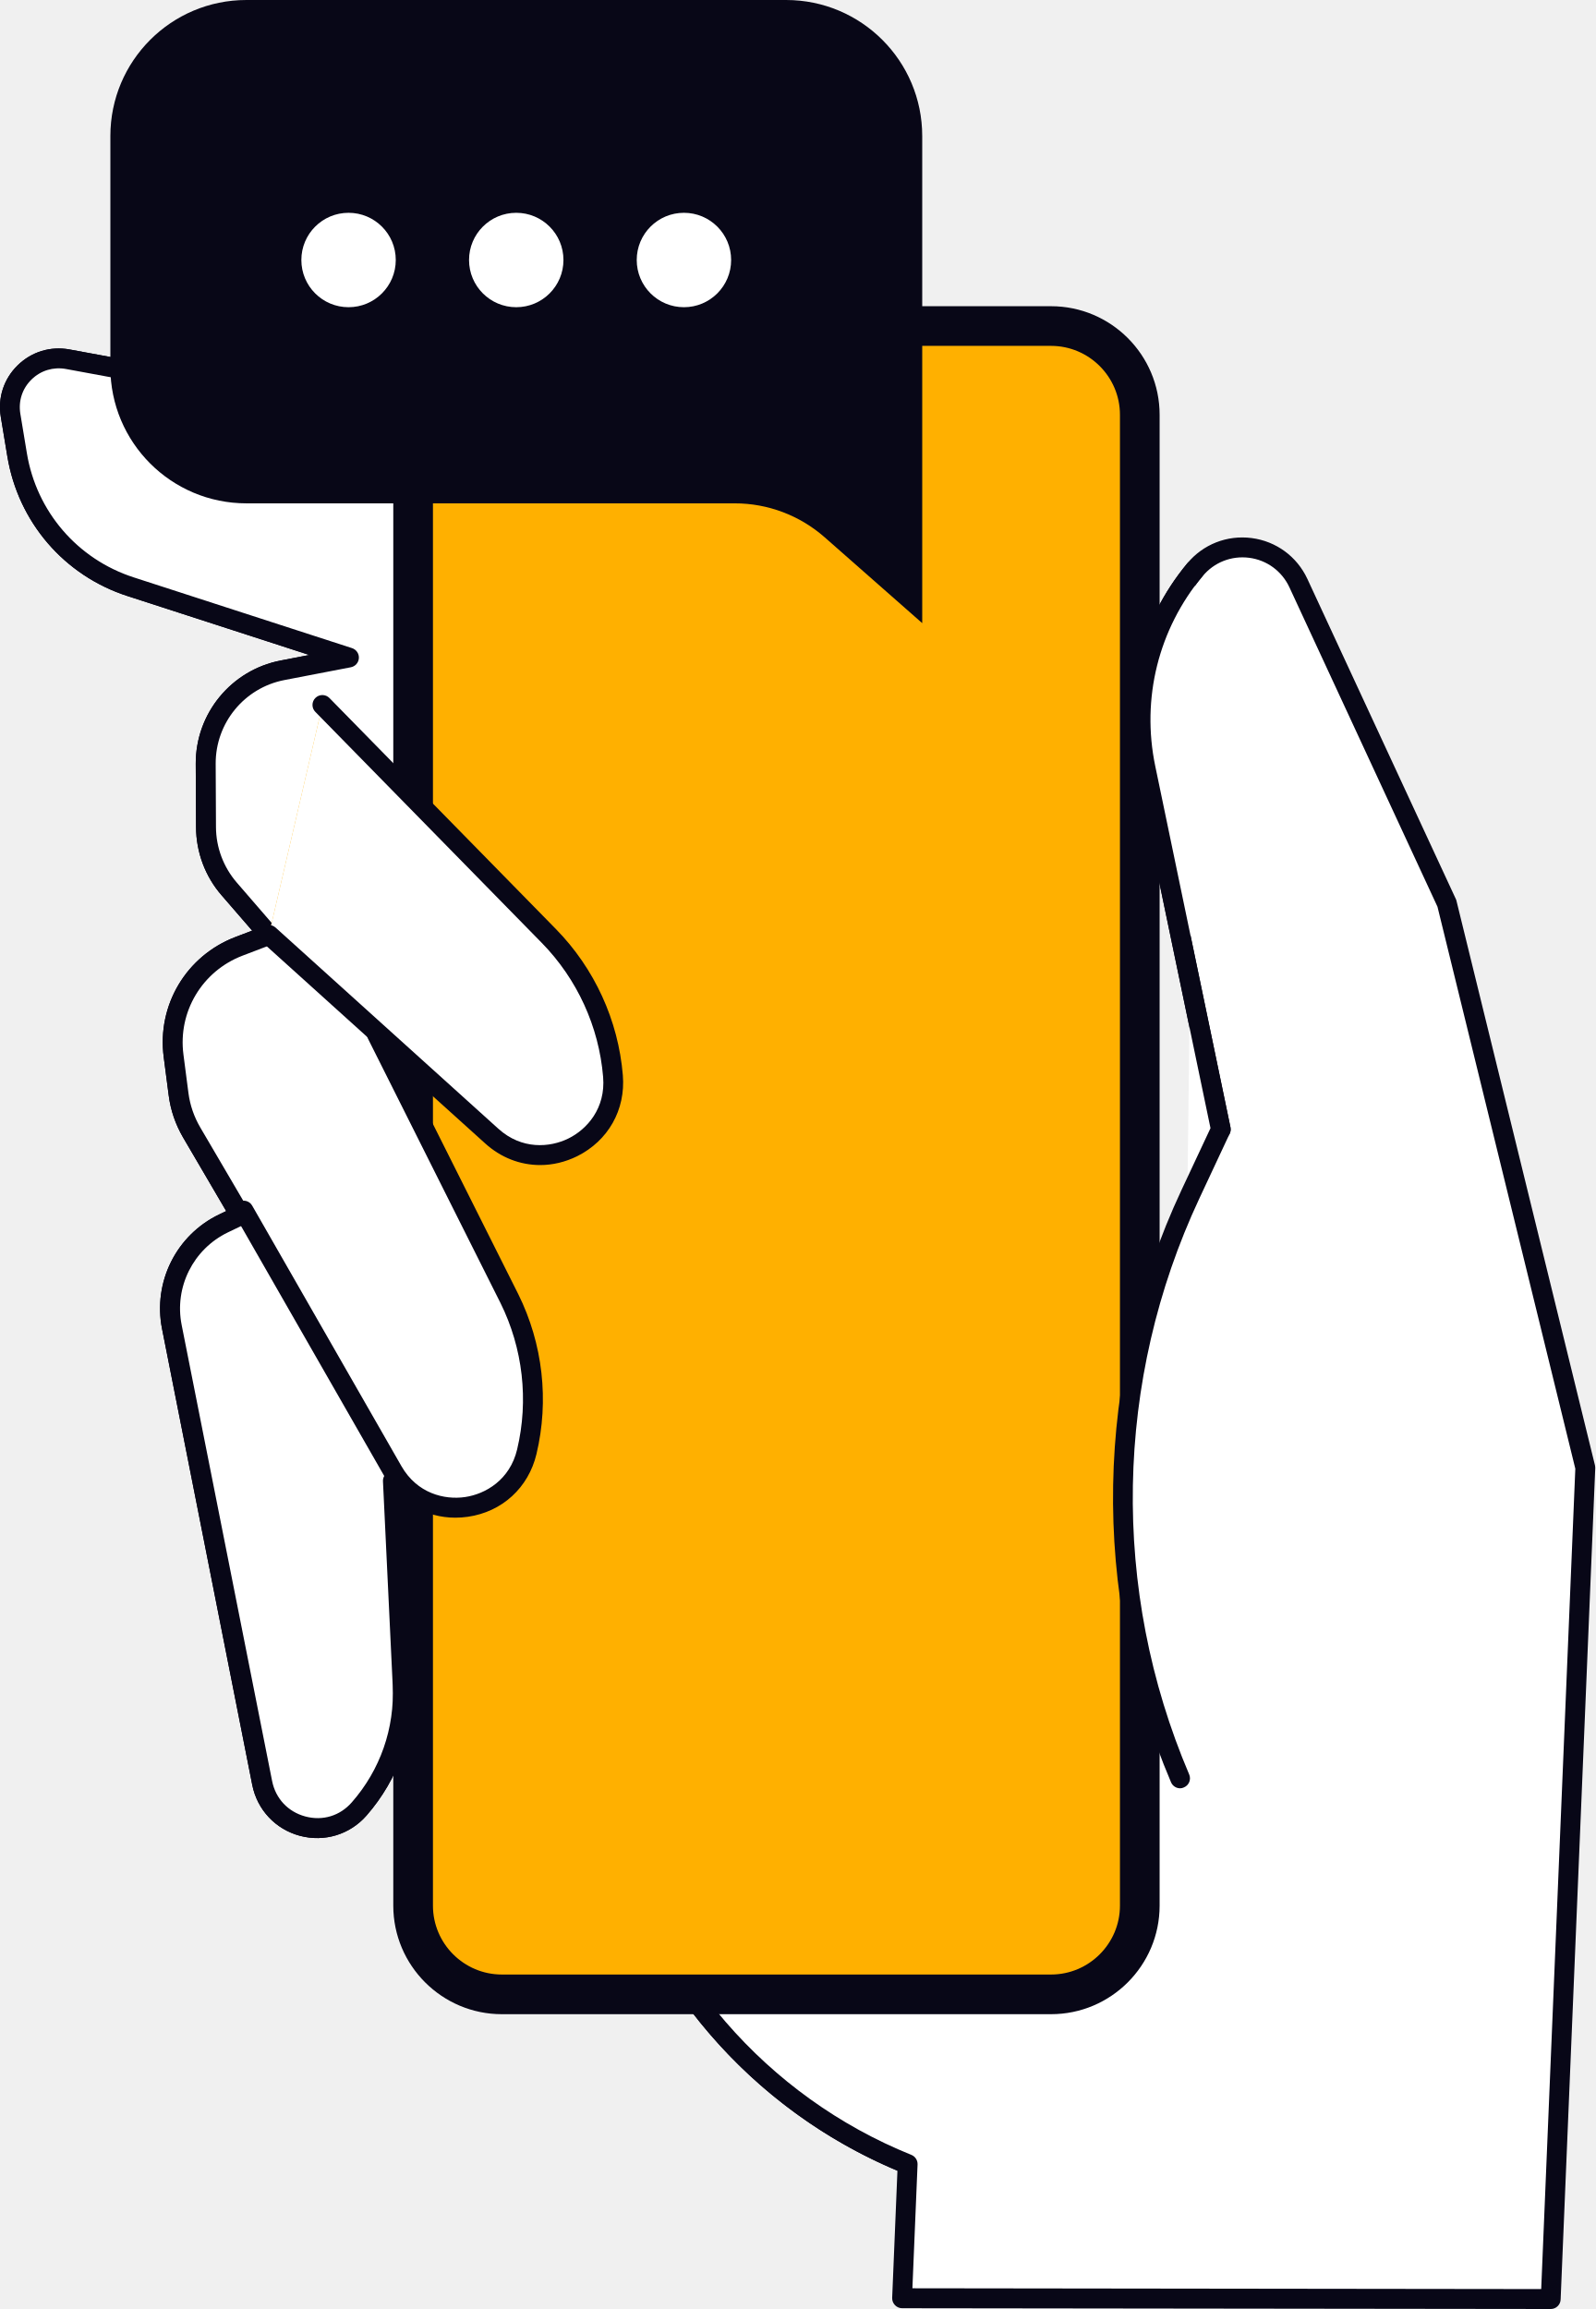
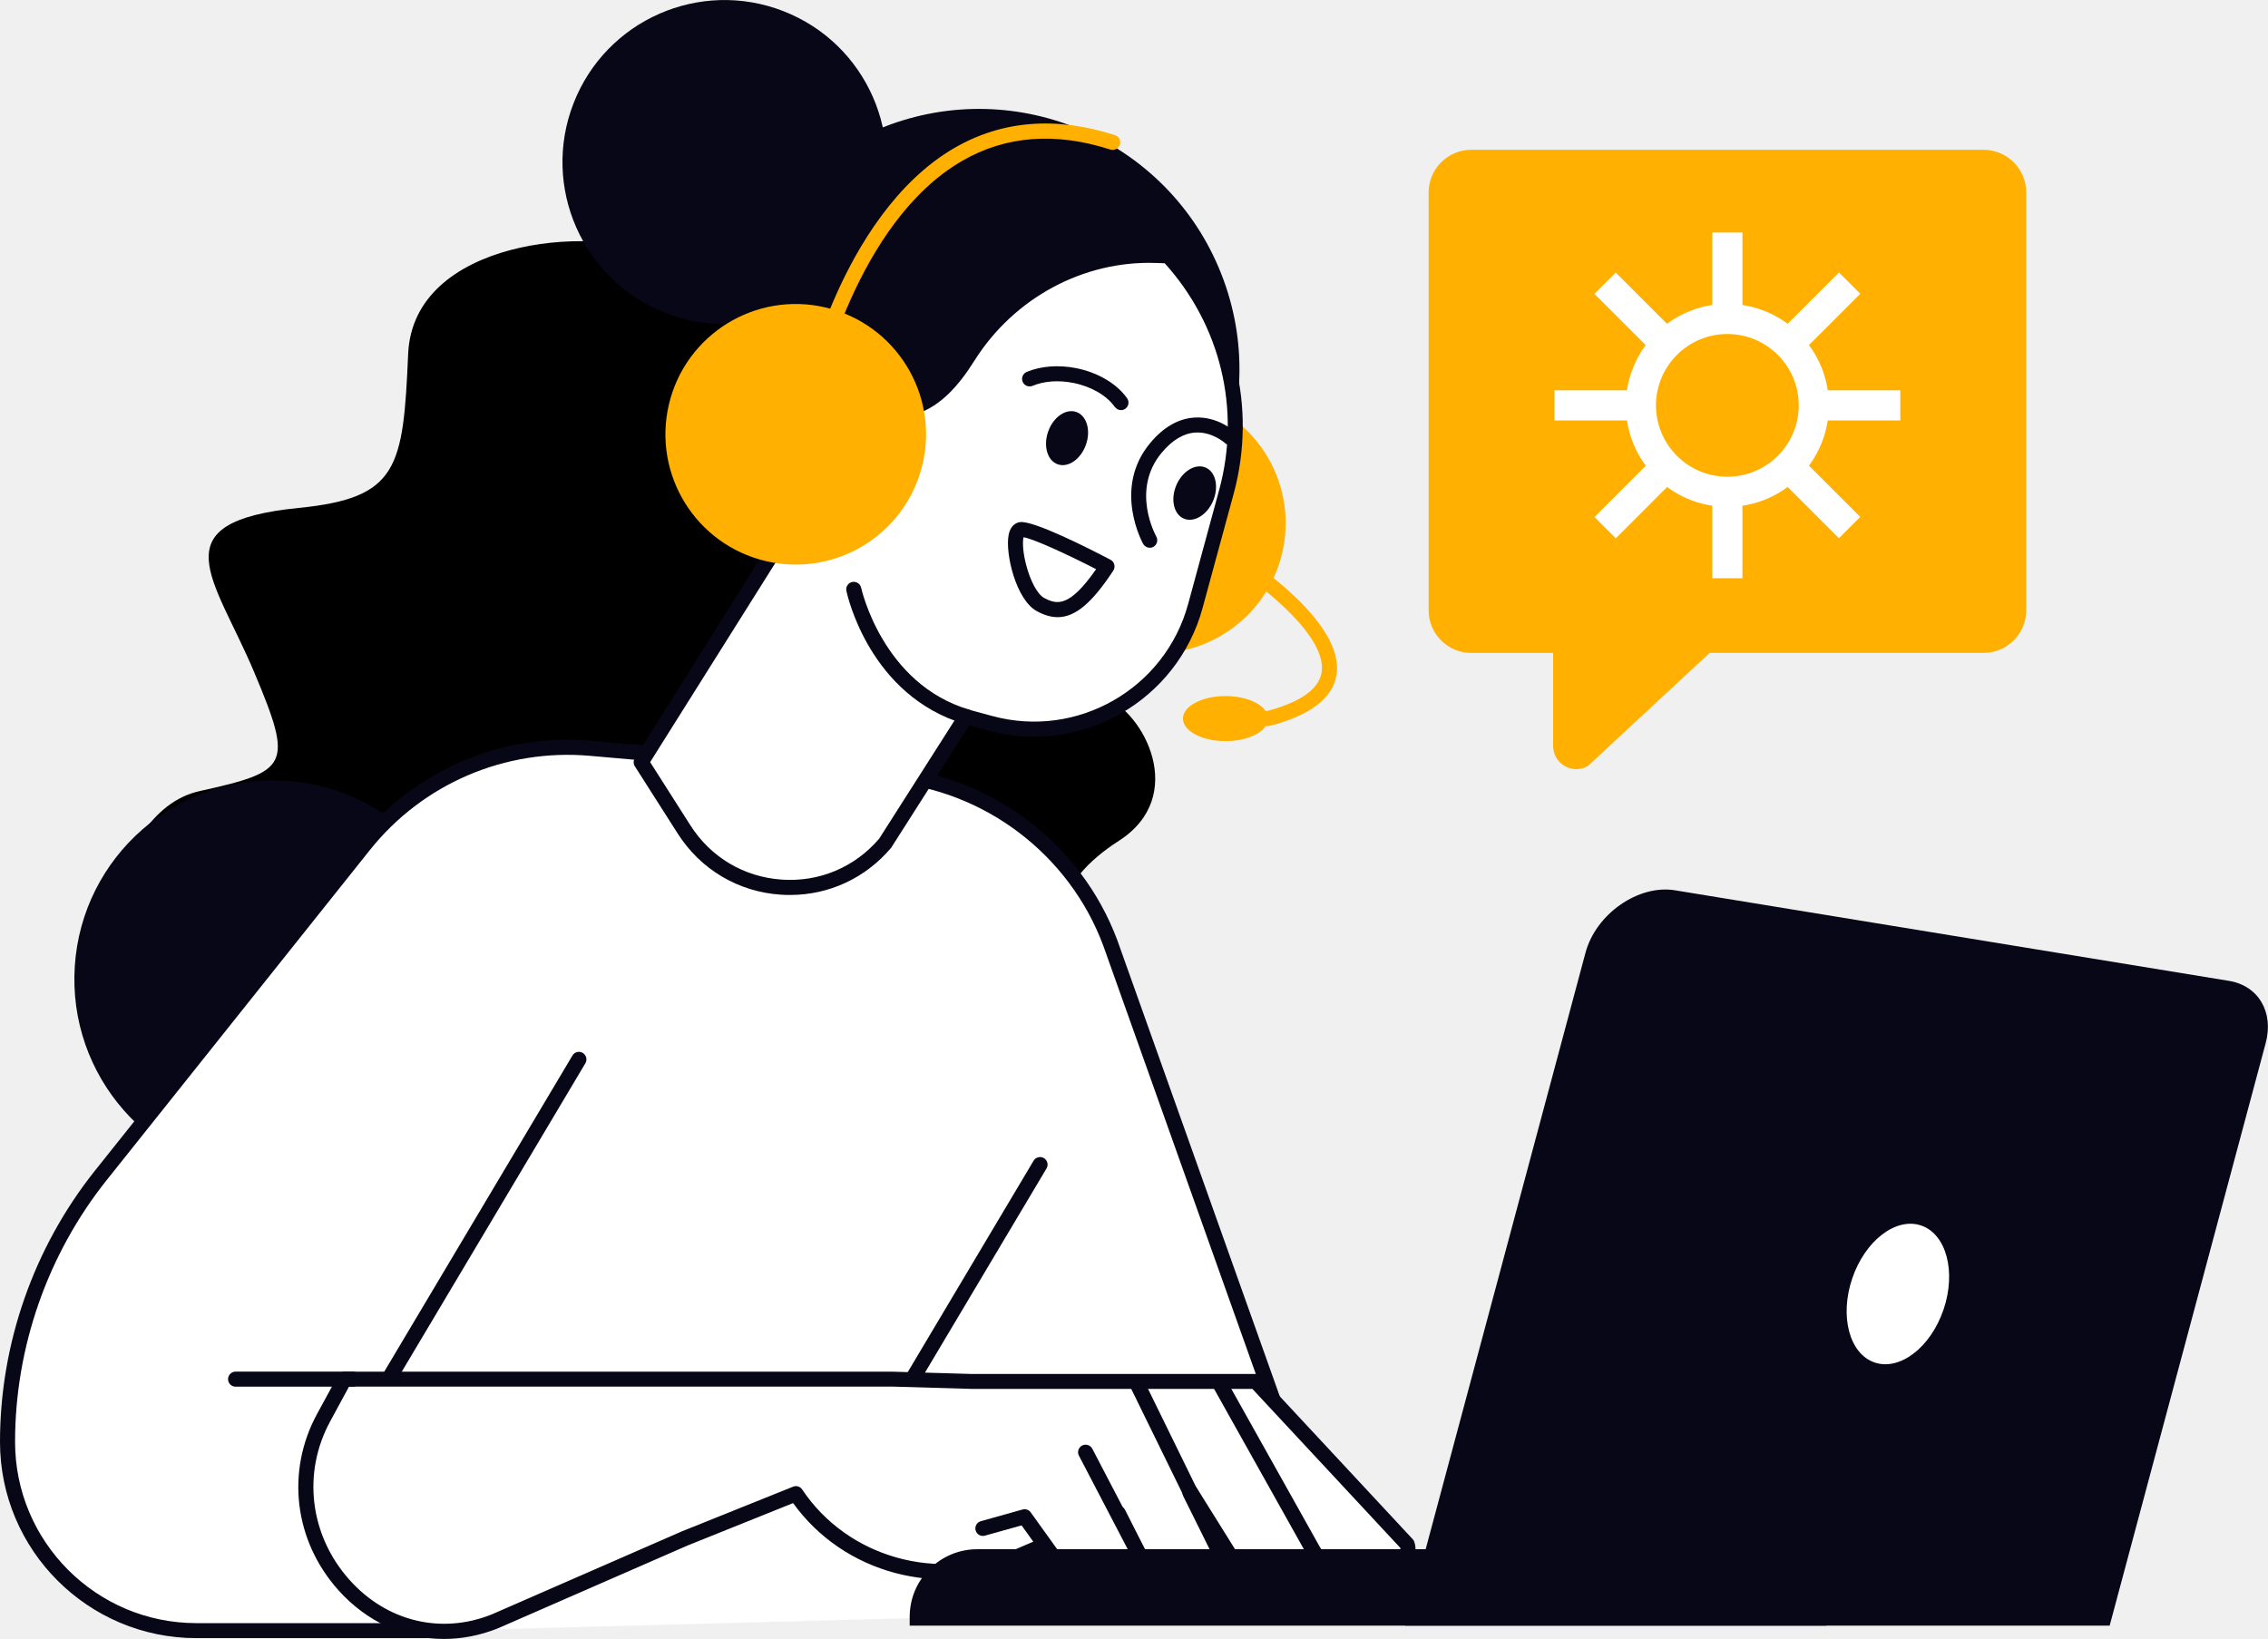
- <svg xmlns="http://www.w3.org/2000/svg" xmlns:xlink="http://www.w3.org/1999/xlink" version="1.1" x="0px" y="0px" viewBox="0 0 160.88 232.85" style="enable-background:new 0 0 160.88 232.85;" xml:space="preserve">
+ <svg xmlns="http://www.w3.org/2000/svg" xmlns:xlink="http://www.w3.org/1999/xlink" version="1.1" x="0px" y="0px" viewBox="0 0 300.95 217.52" style="enable-background:new 0 0 300.95 217.52;" xml:space="preserve">
  <style type="text/css">
	.st0{display:none;}
	.st1{display:inline;}
	.st2{clip-path:url(#SVGID_2_);fill:#FFFFFF;}
	.st3{fill:#E4F1F7;}
	.st4{fill:#080717;}
	.st5{fill:#FFFFFF;}
	.st6{fill:#FFB000;}
	.st7{fill:none;stroke:#000000;stroke-width:2;stroke-linecap:round;stroke-linejoin:round;stroke-miterlimit:10;}
	.st8{fill:none;stroke:#080717;stroke-width:2;stroke-linecap:round;stroke-linejoin:round;stroke-miterlimit:10;}
	.st9{fill:#070A17;}
</style>
  <g id="Layer_2" class="st0">
    <g class="st1">
      <defs>
-         <rect id="SVGID_1_" x="-4419.11" y="-1003.86" width="6602.94" height="1370.62" />
+         <rect id="SVGID_1_" x="-3282.18" y="-443.27" width="6602.94" height="1370.62" />
      </defs>
      <use xlink:href="#SVGID_1_" style="overflow:visible;fill:#FFFFFF;" />
      <clipPath id="SVGID_2_">
        <use xlink:href="#SVGID_1_" style="overflow:visible;" />
      </clipPath>
-       <rect x="-4419.11" y="-1003.86" class="st2" width="6602.94" height="1370.62" />
+       <rect x="-3282.18" y="-443.27" class="st2" width="6602.94" height="1370.62" />
    </g>
    <g class="st1">
-       <rect x="-59.44" y="0.75" class="st3" width="302.93" height="234.11" />
+       <rect x="0.29" y="-13.29" class="st3" width="302.93" height="234.11" />
    </g>
  </g>
  <g id="_x3C_Layer_x3E_">
    <g>
+       <path d="M148.47,111.59c-4.41,2.83-6.66,5.83-6.99,8.05H14.73c1.91-6.24,5.42-13.24,11.73-14.64c11.87-2.64,12.53-3.3,7.25-15.83    c-5.28-12.53-12.73-19.9,5.94-21.76c13.19-1.32,13.85-5.28,14.51-20.44c0.66-15.17,24.4-17.15,32.97-13.19    c8.57,3.96,0-5.94,7.91-7.91c7.91-1.98,9.89,2.64,11.21,5.94c1.32,3.3,17.81,4.62,21.1,16.49c3.3,11.87,16.49,10.55,11.87,30.34    c-4.62,19.78,1.98,11.87,7.25,13.85C151.77,94.45,157.7,105.66,148.47,111.59z" />
+       <ellipse transform="matrix(0.0652 -0.9979 0.9979 0.0652 -95.8015 157.6508)" class="st4" cx="36.25" cy="129.96" rx="26.38" ry="26.38" />
      <g>
-         <path class="st5" d="M93.14,71.11L52.39,44.63l-45.56-8.4c-3.36-0.62-6.32,2.28-5.76,5.65l0.66,3.98     c1.02,6.23,5.44,11.36,11.44,13.3l22.03,7.14l-6.7,1.29c-4.51,0.87-7.76,4.83-7.74,9.42l0.03,6.4c0.01,2.28,0.83,4.48,2.33,6.21     l4.02,4.65l-3.04,1.16c-4.48,1.71-7.2,6.28-6.58,11.03l0.5,3.85c0.18,1.37,0.63,2.7,1.33,3.9l4.89,8.34l-1.69,0.81     c-3.91,1.88-6.06,6.18-5.21,10.43l9.12,45.98c0.91,4.59,6.7,6.14,9.78,2.62l0,0c3.02-3.45,4.59-7.94,4.37-12.52l-0.98-20.55     l15.78,8.92l6.24,25.45c3.84,15.65,14.96,28.5,29.9,34.53l0,0L93.14,71.11z" />
-         <path class="st4" d="M91.53,219.25c-0.12,0-0.25-0.02-0.37-0.07c-15.19-6.14-26.6-19.3-30.5-35.22l-6.14-25.03l-13.83-7.81     l0.89,18.74c0.23,4.86-1.41,9.56-4.62,13.23c-1.68,1.92-4.25,2.7-6.72,2.04c-2.46-0.66-4.3-2.62-4.8-5.12L16.34,134     c-0.93-4.71,1.43-9.45,5.76-11.53l0.71-0.34l-4.34-7.41c-0.77-1.32-1.27-2.76-1.46-4.27l-0.5-3.85     c-0.69-5.24,2.28-10.21,7.21-12.1l1.71-0.65l-3.09-3.57c-1.65-1.9-2.56-4.34-2.57-6.86l-0.03-6.4     c-0.02-5.07,3.58-9.45,8.56-10.41l2.89-0.56l-18.33-5.94C6.47,58.05,1.83,52.64,0.74,46.02l-0.66-3.98     c-0.32-1.93,0.3-3.83,1.7-5.2c1.4-1.37,3.3-1.95,5.23-1.6l45.56,8.4c0.13,0.02,0.25,0.07,0.36,0.14l40.75,26.48     c0.46,0.3,0.59,0.92,0.29,1.38c-0.3,0.46-0.92,0.6-1.38,0.29L52.01,45.58L6.65,37.21c-1.28-0.23-2.54,0.15-3.47,1.06     c-0.93,0.91-1.34,2.16-1.13,3.45l0.66,3.98c0.97,5.88,5.09,10.68,10.76,12.52l22.03,7.14c0.43,0.14,0.72,0.56,0.69,1.01     c-0.03,0.46-0.36,0.83-0.81,0.92l-6.7,1.29c-4.04,0.78-6.95,4.33-6.93,8.44l0.03,6.4c0.01,2.04,0.75,4.01,2.08,5.56l4.02,4.65     c0.21,0.25,0.29,0.58,0.21,0.9c-0.08,0.32-0.31,0.57-0.61,0.69l-3.04,1.16c-4.06,1.56-6.51,5.66-5.94,9.97l0.5,3.85     c0.16,1.25,0.57,2.43,1.21,3.52l4.89,8.34c0.14,0.24,0.18,0.53,0.09,0.8c-0.08,0.27-0.27,0.49-0.52,0.61l-1.69,0.81     c-3.5,1.69-5.42,5.53-4.66,9.34l9.12,45.98c0.35,1.77,1.6,3.11,3.35,3.58c1.75,0.47,3.5-0.06,4.69-1.43     c2.87-3.27,4.33-7.47,4.12-11.81l-0.98-20.55c-0.02-0.36,0.16-0.71,0.47-0.9c0.31-0.19,0.7-0.2,1.02-0.02l15.78,8.92     c0.24,0.14,0.41,0.37,0.48,0.63l6.24,25.45c3.75,15.29,14.7,27.95,29.3,33.84c0.51,0.21,0.76,0.79,0.55,1.3     C92.31,219.01,91.93,219.25,91.53,219.25z" />
+         <path class="st5" d="M58.97,216.41H26.05C12.21,216.41,1,205.2,1,191.37v0c0-12.85,4.36-25.32,12.37-35.36l34.92-43.8     c7.22-9.06,18.5-13.9,30.05-12.89l39.61,3.47c13.27,1.16,24.69,9.84,29.36,22.31l31.37,88.11L58.97,216.41z" />
+         <path class="st4" d="M58.97,217.41H26.05C11.68,217.41,0,205.73,0,191.37c0-13.02,4.47-25.8,12.59-35.99l34.92-43.8     c7.45-9.35,19.01-14.32,30.92-13.26l39.61,3.47c13.57,1.19,25.43,10.2,30.21,22.96l31.38,88.12c0.19,0.52-0.09,1.09-0.61,1.28     c-0.52,0.18-1.09-0.09-1.28-0.61l-31.37-88.11c-4.51-12.03-15.7-20.53-28.51-21.65l-39.61-3.47     c-11.24-0.98-22.15,3.7-29.18,12.52l-34.92,43.8C6.32,166.46,2,178.79,2,191.37c0,13.26,10.79,24.05,24.05,24.05h32.93     c0.55,0,1,0.45,1,1C59.97,216.97,59.53,217.41,58.97,217.41z" />
+       </g>
+       <g>
+         <path class="st4" d="M113.07,197.46c-0.17,0-0.35-0.04-0.51-0.14c-0.47-0.28-0.63-0.9-0.35-1.37l24.94-41.9     c0.28-0.47,0.9-0.63,1.37-0.35c0.47,0.28,0.63,0.9,0.35,1.37l-24.94,41.9C113.74,197.29,113.41,197.46,113.07,197.46z" />
      </g>
      <g>
        <g>
-           <path class="st5" d="M123.12,113.89l-7.58-36.42c-1.47-7.08,0.36-14.45,4.97-20.02l0,0c2.92-3.52,8.51-2.79,10.43,1.35      l14.98,32.3l13.96,56.9l-3.49,83.83l-37.62-0.05l-27.8-0.04l0.56-13.52l0,0c-14.94-6.03-26.06-18.88-29.9-34.53l-6.24-25.45      l-15.78-8.92l0.98,20.55c0.22,4.58-1.35,9.07-4.37,12.52l0,0c-3.08,3.52-8.87,1.97-9.78-2.62l-9.12-45.98      c-0.84-4.26,1.3-8.55,5.21-10.43l1.69-0.81l-4.89-8.34c-0.7-1.2-1.15-2.52-1.33-3.9l-0.5-3.85c-0.62-4.76,2.1-9.32,6.58-11.03      l3.04-1.16l-4.02-4.65c-1.49-1.73-2.32-3.93-2.33-6.21l-0.03-6.4c-0.02-4.59,3.23-8.55,7.74-9.42l6.7-1.29l-22.03-7.14      c-6-1.95-10.42-7.08-11.44-13.3l-0.66-3.98c-0.55-3.37,2.4-6.27,5.76-5.65l45.56,8.4l40.75,26.48l21.2,63.26L123.12,113.89z" />
-           <path class="st4" d="M156.39,232.85C156.39,232.85,156.39,232.85,156.39,232.85l-65.42-0.08c-0.27,0-0.53-0.11-0.72-0.31      c-0.19-0.2-0.29-0.46-0.28-0.73l0.53-12.82c-14.87-6.25-26-19.26-29.84-34.95l-6.14-25.03l-13.83-7.81l0.89,18.74      c0.23,4.86-1.41,9.56-4.62,13.23c-1.68,1.92-4.25,2.7-6.72,2.04c-2.46-0.66-4.3-2.62-4.8-5.12L16.34,134      c-0.93-4.71,1.43-9.45,5.76-11.53l0.71-0.34l-4.34-7.41c-0.77-1.32-1.27-2.76-1.46-4.27l-0.5-3.85      c-0.69-5.24,2.28-10.21,7.21-12.1l1.71-0.65l-3.09-3.57c-1.65-1.9-2.56-4.34-2.57-6.86l-0.03-6.4      c-0.02-5.07,3.58-9.45,8.56-10.41l2.89-0.56l-18.33-5.94C6.47,58.05,1.83,52.64,0.74,46.02l-0.66-3.98      c-0.32-1.93,0.3-3.83,1.7-5.2c1.4-1.37,3.3-1.95,5.23-1.6l45.56,8.4c0.13,0.02,0.25,0.07,0.36,0.14l40.75,26.48      c0.19,0.12,0.33,0.31,0.4,0.52l21.2,63.26c0.18,0.52-0.11,1.09-0.63,1.27c-0.53,0.17-1.09-0.11-1.27-0.63L92.3,71.75      L52.01,45.58L6.65,37.21c-1.28-0.23-2.54,0.15-3.47,1.06c-0.93,0.91-1.34,2.16-1.13,3.45l0.66,3.98      c0.97,5.88,5.09,10.68,10.76,12.52l22.03,7.14c0.43,0.14,0.72,0.56,0.69,1.01c-0.03,0.46-0.36,0.83-0.81,0.92l-6.7,1.29      c-4.04,0.78-6.95,4.33-6.93,8.44l0.03,6.4c0.01,2.04,0.75,4.01,2.08,5.56l4.02,4.65c0.21,0.25,0.29,0.58,0.21,0.9      c-0.08,0.32-0.31,0.57-0.61,0.69l-3.04,1.16c-4.06,1.56-6.51,5.66-5.94,9.97l0.5,3.85c0.16,1.25,0.57,2.43,1.21,3.52l4.89,8.34      c0.14,0.24,0.18,0.53,0.09,0.8c-0.08,0.27-0.27,0.49-0.52,0.61l-1.69,0.81c-3.5,1.69-5.42,5.53-4.66,9.34l9.12,45.98      c0.35,1.77,1.6,3.11,3.35,3.58c1.75,0.47,3.5-0.06,4.69-1.43c2.87-3.27,4.33-7.47,4.12-11.81l-0.98-20.55      c-0.02-0.36,0.16-0.71,0.47-0.9c0.31-0.19,0.7-0.2,1.02-0.02l15.78,8.92c0.24,0.14,0.41,0.37,0.48,0.63l6.24,25.45      c3.75,15.29,14.7,27.95,29.3,33.84c0.39,0.16,0.64,0.55,0.62,0.97l-0.52,12.48l63.41,0.08l3.44-82.73l-13.9-56.67l-14.93-32.21      c-0.76-1.64-2.28-2.75-4.06-2.98c-1.79-0.23-3.54,0.46-4.69,1.85c-4.45,5.36-6.19,12.35-4.77,19.17l7.58,36.42      c0.11,0.54-0.23,1.07-0.78,1.18c-0.54,0.11-1.07-0.24-1.18-0.78l-7.58-36.42c-1.54-7.42,0.34-15.02,5.18-20.86      c1.59-1.92,4.01-2.87,6.49-2.55c2.47,0.32,4.57,1.86,5.62,4.12l14.98,32.3c0.03,0.06,0.05,0.12,0.06,0.18l13.96,56.9      c0.02,0.09,0.03,0.19,0.03,0.28l-3.49,83.83C157.37,232.42,156.92,232.85,156.39,232.85z" />
+           <path class="st5" d="M105.6,198.25c6.4,9.55,18.94,12.86,29.5,8.32l13.29-5.72l4.77,9.45c1.59,3.33,5.54,4.8,8.92,3.3      c1.52-0.67,2.2-2.46,1.51-3.98l-5.7-11.52l0.1-0.03l8.17,13.1c1.88,3.18,5.96,4.28,9.19,2.48c1.46-0.81,1.97-2.65,1.14-4.1      l-2.19-3.58l1.6,1.66c2.56,2.67,6.77,2.81,9.51,0.33h0c1.16-1.14,1.65-2.05,1.32-3.03l-20.11-21.61h-37.82l-10.25-0.3H45.72      l-2.78,5.11c-8.26,15.22,6.62,33.49,22.68,27.04l25.23-11.02L105.6,198.25z" />
+           <path class="st4" d="M58.91,217.52c-5.23,0-10.25-2.26-14.04-6.51c-5.84-6.56-6.94-15.71-2.81-23.33l2.78-5.11      c0.18-0.32,0.51-0.52,0.88-0.52h72.83l10.28,0.3h37.79c0.28,0,0.54,0.12,0.73,0.32l20.11,21.61c0.1,0.1,0.17,0.22,0.21,0.36      c0.58,1.68-0.53,3.05-1.56,4.07c-2.36,2.14-5.6,2.61-8.32,1.45c0.15,0.65,0.14,1.32-0.04,1.97c-0.29,1.04-0.97,1.89-1.91,2.42      c-3.73,2.07-8.35,0.82-10.53-2.85l-0.44-0.7c-0.01,0.44-0.1,0.87-0.26,1.29c-0.38,1.01-1.13,1.8-2.12,2.24      c-3.9,1.73-8.39,0.06-10.23-3.79l-4.33-8.59l-12.43,5.35c-10.95,4.71-23.54,1.33-30.26-8.01l-14.01,5.63l-25.2,11.01      C63.67,217.06,61.27,217.52,58.91,217.52z M46.31,184.04l-2.49,4.59c-3.73,6.86-2.73,15.12,2.55,21.04      c4.93,5.53,12.17,7.29,18.89,4.59l25.2-11.01l14.78-5.94c0.44-0.18,0.94-0.02,1.2,0.37c6.06,9.05,17.95,12.39,28.27,7.96      l13.29-5.72c0.49-0.21,1.05,0,1.29,0.47l4.77,9.44c1.38,2.89,4.72,4.12,7.63,2.84c0.49-0.22,0.86-0.61,1.05-1.12      c0.19-0.5,0.17-1.04-0.05-1.53L157,198.54c-0.13-0.27-0.14-0.58-0.02-0.85c0.12-0.27,0.35-0.48,0.64-0.56l0.1-0.03      c0.43-0.12,0.89,0.05,1.12,0.43l8.17,13.1c1.63,2.75,5.08,3.68,7.85,2.14c0.47-0.26,0.81-0.69,0.95-1.2      c0.14-0.52,0.08-1.06-0.19-1.52l-2.18-3.55c-0.27-0.44-0.16-1,0.24-1.31c0.41-0.31,0.98-0.27,1.33,0.1l1.6,1.66      c2.2,2.29,5.76,2.42,8.12,0.28c1.02-1,1.13-1.51,1.09-1.79l-19.64-21.11h-37.38l-10.28-0.3H46.31z" />
+         </g>
+         <g>
+           <path class="st4" d="M174.36,206.97c-0.35,0-0.69-0.18-0.87-0.51l-12.53-22.38c-0.27-0.48-0.1-1.09,0.38-1.36      c0.48-0.27,1.09-0.1,1.36,0.38l12.53,22.38c0.27,0.48,0.1,1.09-0.38,1.36C174.69,206.93,174.52,206.97,174.36,206.97z" />
+         </g>
+         <g>
+           <path class="st4" d="M158.63,200.46c-0.37,0-0.73-0.21-0.9-0.56l-7.85-16.03c-0.24-0.5-0.04-1.09,0.46-1.34      c0.5-0.24,1.1-0.04,1.34,0.46l7.85,16.03c0.24,0.5,0.04,1.09-0.46,1.34C158.92,200.42,158.77,200.46,158.63,200.46z" />
+         </g>
+         <g>
+           <path class="st5" d="M144.06,192.72l7.18,13.77c1.21,2.32,0.31,5.18-2.01,6.4l0,0c-2.32,1.21-5.18,0.31-6.4-2.01l-6.88-9.58      l-5.54,1.55L144.06,192.72z" />
+           <path class="st4" d="M147.05,214.43c-2.05,0-4.03-1.1-5.06-3.02l-6.43-8.96l-4.87,1.36c-0.53,0.15-1.08-0.16-1.23-0.69      c-0.15-0.53,0.16-1.08,0.69-1.23l5.54-1.55c0.41-0.11,0.84,0.04,1.08,0.38l6.88,9.58c0.03,0.04,0.05,0.08,0.07,0.12      c0.46,0.89,1.24,1.54,2.19,1.84c0.95,0.3,1.97,0.21,2.85-0.25c0.89-0.46,1.54-1.24,1.84-2.19c0.3-0.95,0.21-1.97-0.25-2.85      l-7.18-13.77c-0.26-0.49-0.07-1.09,0.42-1.35c0.49-0.25,1.09-0.07,1.35,0.42l7.18,13.77c1.46,2.81,0.37,6.28-2.43,7.75      C148.85,214.22,147.94,214.43,147.05,214.43z" />
+         </g>
+       </g>
+       <ellipse transform="matrix(0.1602 -0.9871 0.9871 0.1602 60.2124 209.634)" class="st6" cx="153.3" cy="69.43" rx="17.29" ry="17.29" />
+       <path class="st6" d="M168.27,95.37c0,1.65-2.53,2.99-5.65,2.99c-3.12,0-5.65-1.34-5.65-2.99s2.53-2.99,5.65-2.99    C165.74,92.38,168.27,93.72,168.27,95.37z" />
+       <g>
+         <path class="st6" d="M168.27,96.37c-0.44,0-0.85-0.3-0.97-0.75c-0.14-0.53,0.18-1.08,0.71-1.22c4.53-1.19,7.01-2.93,7.36-5.17     c0.75-4.78-7.91-11.46-11.31-13.64c-0.47-0.3-0.6-0.92-0.3-1.38c0.3-0.47,0.91-0.6,1.38-0.3c0.54,0.35,13.31,8.59,12.21,15.63     c-0.49,3.1-3.46,5.39-8.83,6.79C168.44,96.36,168.35,96.37,168.27,96.37z" />
+       </g>
+       <path class="st4" d="M279.94,215.75h-93.48l23.93-89.32c1.38-5.14,7.02-9.07,11.88-8.27l73.51,12.02c3.9,0.64,5.97,4.15,4.86,8.27    L279.94,215.75z" />
+       <path class="st4" d="M120.71,215.75h121.63v-10.14H129.69c-4.96,0-8.98,4.02-8.98,8.98V215.75z" />
+       <g>
+         <ellipse transform="matrix(0.9304 -0.3667 0.3667 0.9304 -8.9257 51.0409)" class="st4" cx="129.9" cy="49.02" rx="34.55" ry="34.55" />
+         <ellipse transform="matrix(0.363 -0.9318 0.9318 0.363 41.1988 103.285)" class="st4" cx="96.14" cy="21.51" rx="21.5" ry="21.5" />
+         <g>
+           <path class="st5" d="M105.1,49.37c1.83,0.55,3.4,1.56,4.62,2.87l0-0.01c9.98,4.67,14.5,1.79,18.71-4.9      c5.4-8.57,14.79-13.78,24.91-13.43l1.64,0.06c7.54,8.13,10.87,19.83,7.75,31.31l-4.12,15.15c-3.21,11.82-15.4,18.79-27.21,15.58      l-3.25-0.88l-10.69,16.79l0,0c-7.24,8.54-20.68,7.62-26.69-1.82l-5.69-8.93l20.01-31.91c-1.79,0.53-3.74,0.6-5.67,0.08      c-5.6-1.52-8.88-7.36-7.23-12.96C93.79,50.96,99.7,47.76,105.1,49.37z" />
+           <path class="st4" d="M104.83,118.78c-0.41,0-0.82-0.01-1.24-0.04c-5.64-0.38-10.62-3.34-13.66-8.11l-5.69-8.93      c-0.21-0.33-0.21-0.74,0-1.07l18.8-29.98c-1.3,0.1-2.61-0.01-3.88-0.36c-2.98-0.81-5.44-2.74-6.95-5.43      c-1.5-2.69-1.85-5.81-0.97-8.77c0.85-2.87,2.8-5.26,5.5-6.73c2.7-1.47,5.78-1.8,8.65-0.95c0,0,0,0,0,0      c1.85,0.55,3.54,1.58,4.9,2.97c9.37,4.34,13.32,1.73,17.3-4.59c5.62-8.93,15.51-14.28,25.79-13.9l1.64,0.06      c0.27,0.01,0.52,0.12,0.7,0.32c8.11,8.74,11.09,20.8,7.98,32.26l-4.12,15.15c-3.35,12.33-16.11,19.63-28.44,16.28l-2.54-0.69      l-10.3,16.17c-0.02,0.04-0.05,0.08-0.08,0.11C114.83,116.55,110.01,118.78,104.83,118.78z M86.27,101.15l5.35,8.4      c2.69,4.23,7.11,6.85,12.11,7.19c4.98,0.35,9.69-1.64,12.93-5.43l10.66-16.73c0.23-0.37,0.68-0.54,1.11-0.43l3.25,0.88      c11.26,3.06,22.92-3.61,25.98-14.87l4.12-15.15c2.9-10.65,0.19-21.86-7.23-30.07l-1.22-0.04c-9.57-0.32-18.79,4.64-24.03,12.97      c-4.25,6.75-9.26,10.23-19.84,5.33c-0.17-0.05-0.32-0.14-0.45-0.27c-1.14-1.22-2.58-2.12-4.17-2.59      c-2.36-0.7-4.89-0.42-7.12,0.79c-2.23,1.21-3.84,3.18-4.54,5.54c-0.72,2.44-0.44,5.01,0.8,7.23c1.24,2.22,3.27,3.81,5.73,4.48      c1.68,0.46,3.45,0.43,5.13-0.07c0.4-0.12,0.83,0.02,1.08,0.35c0.25,0.33,0.27,0.78,0.05,1.14L86.27,101.15z" />
+         </g>
+         <path class="st4" d="M144.09,59.04c-0.68,1.92-2.36,3.07-3.74,2.58c-1.38-0.49-1.94-2.44-1.26-4.36     c0.68-1.92,2.36-3.07,3.74-2.58C144.21,55.18,144.78,57.13,144.09,59.04z" />
+         <g>
+           <path class="st4" d="M140.35,81.91c-0.89,0-1.8-0.27-2.77-0.8c-2.79-1.52-4.22-7.72-3.74-10.12c0.28-1.42,1.17-1.66,1.54-1.7      c1.86-0.18,9,3.44,11.98,5c0.25,0.13,0.43,0.36,0.5,0.64c0.07,0.27,0.02,0.56-0.13,0.8C144.93,79.98,142.71,81.91,140.35,81.91z       M135.82,71.3c-0.13,0.5-0.14,1.81,0.34,3.66c0.56,2.16,1.51,3.92,2.38,4.39c1.74,0.94,3.38,1.25,6.91-3.81      C141.51,73.52,137.14,71.52,135.82,71.3z" />
+         </g>
+         <g>
+           <path class="st4" d="M148.75,54.43c-0.31,0-0.62-0.15-0.82-0.42c-1.08-1.53-3.14-2.72-5.51-3.19c-1.95-0.39-3.88-0.25-5.41,0.39      c-0.51,0.21-1.1-0.03-1.31-0.54s0.03-1.09,0.54-1.31c1.9-0.79,4.23-0.96,6.56-0.5c2.87,0.57,5.4,2.06,6.76,4      c0.32,0.45,0.21,1.08-0.24,1.39C149.15,54.37,148.95,54.43,148.75,54.43z" />
+         </g>
+         <path class="st4" d="M160.97,66.48c-0.8,1.87-2.53,2.92-3.88,2.35c-1.35-0.57-1.79-2.56-1-4.43c0.8-1.87,2.53-2.92,3.88-2.35     C161.32,62.62,161.76,64.6,160.97,66.48z" />
+         <g>
+           <path class="st4" d="M128.31,96.14c-0.09,0-0.19-0.01-0.28-0.04c-12.65-3.75-15.6-17.11-15.72-17.68      c-0.11-0.54,0.23-1.07,0.77-1.18c0.54-0.11,1.07,0.23,1.19,0.77c0.03,0.13,2.84,12.77,14.33,16.17      c0.53,0.16,0.83,0.71,0.67,1.24C129.14,95.86,128.74,96.14,128.31,96.14z" />
+         </g>
+         <g>
+           <path class="st4" d="M106.15,61.4c-0.09,0-0.18-0.01-0.26-0.04c-0.53-0.14-0.85-0.69-0.7-1.23c0.32-1.19,0.16-2.43-0.45-3.49      c-0.61-1.07-1.6-1.83-2.79-2.15c-0.53-0.14-0.85-0.69-0.7-1.23c0.14-0.53,0.69-0.85,1.23-0.7c1.7,0.46,3.12,1.56,4,3.09      c0.88,1.53,1.1,3.31,0.64,5.01C106.99,61.11,106.59,61.4,106.15,61.4z" />
+         </g>
+         <g>
+           <path class="st4" d="M152.57,72.7c-0.35,0-0.68-0.18-0.87-0.5c-0.04-0.07-4.13-7.37,0.94-13.42c1.76-2.1,3.73-3.23,5.86-3.36      c3.1-0.2,5.32,1.84,5.42,1.93c0.4,0.38,0.43,1.01,0.05,1.41c-0.38,0.4-1.01,0.43-1.41,0.05c-0.03-0.03-1.74-1.55-3.96-1.4      c-1.55,0.1-3.04,0.99-4.43,2.65c-4.19,4.99-0.77,11.08-0.74,11.14c0.27,0.48,0.11,1.09-0.37,1.37      C152.91,72.66,152.74,72.7,152.57,72.7z" />
        </g>
      </g>
      <g>
-         <path class="st6" d="M105.99,201.12H50.61c-4.94,0-8.95-4.01-8.95-8.95V41.83c0-4.94,4.01-8.95,8.95-8.95h55.38     c4.94,0,8.95,4.01,8.95,8.95v150.34C114.94,197.11,110.94,201.12,105.99,201.12z" />
-         <path class="st4" d="M105.99,203.12H50.61c-6.04,0-10.95-4.91-10.95-10.95V41.83c0-6.04,4.91-10.95,10.95-10.95h55.38     c6.04,0,10.95,4.91,10.95,10.95v150.34C116.94,198.21,112.03,203.12,105.99,203.12z M50.61,34.88c-3.83,0-6.95,3.12-6.95,6.95     v150.34c0,3.83,3.12,6.95,6.95,6.95h55.38c3.83,0,6.95-3.12,6.95-6.95V41.83c0-3.83-3.12-6.95-6.95-6.95H50.61z" />
+         <path class="st6" d="M107.68,52.91c-0.07,0-0.14-0.01-0.21-0.02c-0.54-0.11-0.89-0.64-0.77-1.18c0.05-0.24,1.26-5.91,4.31-12.72     c2.83-6.33,7.84-14.83,15.63-19.35c6.31-3.66,13.48-4.23,21.32-1.7c0.53,0.17,0.81,0.73,0.64,1.26     c-0.17,0.53-0.73,0.81-1.26,0.65c-7.28-2.35-13.91-1.84-19.7,1.52c-14.08,8.16-18.94,30.53-18.99,30.76     C108.55,52.59,108.14,52.91,107.68,52.91z" />
+       </g>
+       <ellipse transform="matrix(0.2298 -0.9732 0.9732 0.2298 25.2412 147.1461)" class="st6" cx="105.58" cy="57.63" rx="17.29" ry="17.29" />
+       <g>
+         <path class="st4" d="M51.88,183.5c-0.17,0-0.35-0.04-0.51-0.14c-0.47-0.28-0.63-0.9-0.35-1.37l24.94-41.9     c0.28-0.48,0.9-0.63,1.37-0.35c0.47,0.28,0.63,0.9,0.35,1.37l-24.94,41.9C52.55,183.32,52.22,183.5,51.88,183.5z" />
      </g>
      <g>
-         <path class="st5" d="M38,104.28l13.38,26.68c2.37,4.78,2.99,10.24,1.75,15.43l0,0c-1.54,6.47-10.2,7.73-13.51,1.95l-15.05-26.27     L38,104.28z" />
-         <path class="st4" d="M45.92,153.05c-2.97,0-5.64-1.54-7.17-4.2L23.7,122.58c-0.27-0.48-0.11-1.09,0.37-1.37     c0.48-0.27,1.09-0.11,1.36,0.37l15.05,26.27c1.58,2.76,4.34,3.42,6.41,3.12c2.06-0.3,4.53-1.72,5.26-4.81     c1.18-4.95,0.58-10.2-1.68-14.76L37.1,104.73c-0.25-0.49-0.05-1.09,0.45-1.34c0.49-0.25,1.1-0.05,1.34,0.45l13.38,26.68     c2.47,4.99,3.12,10.71,1.83,16.11c-0.81,3.4-3.46,5.83-6.92,6.33C46.76,153.02,46.33,153.05,45.92,153.05z" />
+         <path class="st4" d="M46.82,184.04H31.26c-0.55,0-1-0.45-1-1c0-0.55,0.45-1,1-1h15.56c0.55,0,1,0.45,1,1     C47.82,183.59,47.38,184.04,46.82,184.04z" />
      </g>
-       <path class="st4" d="M93,62.84V13.72C93,6.14,86.85,0,79.27,0H24.85c-7.58,0-13.72,6.14-13.72,13.72v23.32    c0,7.58,6.14,13.72,13.72,13.72h49.25c3.34,0,6.56,1.22,9.07,3.43L93,62.84z" />
-       <path class="st6" d="M32.52,71.08l22.84,23.3c3.73,3.81,6.02,8.81,6.46,14.12l0,0c0.55,6.63-7.29,10.51-12.23,6.06L27.12,94.27    L32.52,71.08z" />
+       <path class="st6" d="M263.2,19.88h-67.96c-3.13,0-5.67,2.54-5.67,5.67v55.44c0,3.13,2.54,5.67,5.67,5.67h10.85V99    c0,2.37,2.56,3.85,4.61,2.66l16.16-15.01h36.34c3.13,0,5.67-2.54,5.67-5.67V25.55C268.86,22.42,266.33,19.88,263.2,19.88z" />
      <g>
-         <path class="st5" d="M32.52,71.08l22.84,23.3c3.73,3.81,6.02,8.81,6.46,14.12l0,0c0.55,6.63-7.29,10.51-12.23,6.06L27.12,94.27     L32.52,71.08z" />
-         <path class="st4" d="M54.47,117.49c-2,0-3.95-0.74-5.54-2.18L26.45,95.02c-0.41-0.37-0.44-1-0.07-1.41     c0.37-0.41,1-0.44,1.41-0.07l22.47,20.29c2.36,2.13,5.19,1.9,7.06,0.98c1.87-0.92,3.77-3.04,3.5-6.21     c-0.42-5.07-2.62-9.87-6.18-13.51l-22.84-23.3c-0.39-0.39-0.38-1.03,0.01-1.41c0.39-0.39,1.03-0.38,1.41,0.01l22.84,23.3     c3.89,3.97,6.29,9.2,6.75,14.74c0.29,3.49-1.48,6.61-4.61,8.17C57,117.19,55.73,117.49,54.47,117.49z" />
-       </g>
-       <g>
-         <path class="st5" d="M39.91,26.22c0,2.63-2.13,4.76-4.76,4.76c-2.63,0-4.76-2.13-4.76-4.76s2.13-4.76,4.76-4.76     C37.78,21.46,39.91,23.59,39.91,26.22z" />
-         <path class="st5" d="M56.82,26.22c0,2.63-2.13,4.76-4.76,4.76s-4.76-2.13-4.76-4.76s2.13-4.76,4.76-4.76S56.82,23.59,56.82,26.22     z" />
-         <path class="st5" d="M73.73,26.22c0,2.63-2.13,4.76-4.76,4.76c-2.63,0-4.76-2.13-4.76-4.76s2.13-4.76,4.76-4.76     C71.6,21.46,73.73,23.59,73.73,26.22z" />
-       </g>
-       <g>
-         <path class="st5" d="M120.51,57.45L120.51,57.45c-4.62,5.57-6.45,12.94-4.97,20.02l7.58,36.42l-3.06,6.54     c-8.72,18.59-9.1,40.02-1.04,58.91v0L120.51,57.45z" />
-         <path class="st4" d="M119.01,180.34c-0.39,0-0.76-0.23-0.92-0.61c-8.15-19.13-7.77-40.9,1.06-59.73l2.92-6.23l-7.52-36.1     c-1.54-7.42,0.34-15.02,5.18-20.86c0.35-0.42,0.98-0.48,1.41-0.13c0.42,0.35,0.48,0.98,0.13,1.41     c-4.45,5.36-6.19,12.35-4.77,19.17l7.58,36.42c0.04,0.21,0.02,0.43-0.07,0.63l-3.06,6.54c-8.58,18.31-8.96,39.49-1.03,58.09     c0.22,0.51-0.02,1.1-0.53,1.31C119.27,180.31,119.14,180.34,119.01,180.34z" />
+         <g>
+           <path class="st5" d="M229.21,67.27c-7.43,0-13.47-6.04-13.47-13.47s6.04-13.47,13.47-13.47s13.47,6.04,13.47,13.47      S236.64,67.27,229.21,67.27z M229.21,44.33c-5.22,0-9.47,4.25-9.47,9.47c0,5.22,4.25,9.47,9.47,9.47c5.22,0,9.47-4.25,9.47-9.47      C238.69,48.58,234.44,44.33,229.21,44.33z" />
+         </g>
+         <g>
+           <rect x="227.21" y="30.86" class="st5" width="4" height="11.47" />
+         </g>
+         <g>
+           <rect x="227.21" y="65.27" class="st5" width="4" height="11.47" />
+         </g>
+         <g>
+           <rect x="206.27" y="51.8" class="st5" width="11.47" height="4" />
+         </g>
+         <g>
+           <rect x="240.69" y="51.8" class="st5" width="11.47" height="4" />
+         </g>
+         <g>
+           <rect x="211.31" y="63.97" transform="matrix(0.707 -0.7072 0.7072 0.707 16.9422 172.8332)" class="st5" width="11.47" height="4" />
+         </g>
+         <g>
+           <rect x="235.65" y="39.63" transform="matrix(0.7071 -0.7071 0.7071 0.7071 41.2617 182.8761)" class="st5" width="11.47" height="4" />
+         </g>
+         <g>
+           <rect x="215.04" y="35.9" transform="matrix(0.7069 -0.7073 0.7073 0.7069 34.1617 165.7194)" class="st5" width="4" height="11.47" />
+         </g>
+         <g>
+           <rect x="239.38" y="60.24" transform="matrix(0.7071 -0.7071 0.7071 0.7071 24.0422 189.9938)" class="st5" width="4" height="11.47" />
+         </g>
      </g>
    </g>
+     <ellipse transform="matrix(0.3209 -0.9471 0.9471 0.3209 8.3903 355.1414)" class="st5" cx="251.83" cy="171.72" rx="9.6" ry="6.4" />
  </g>
</svg>
